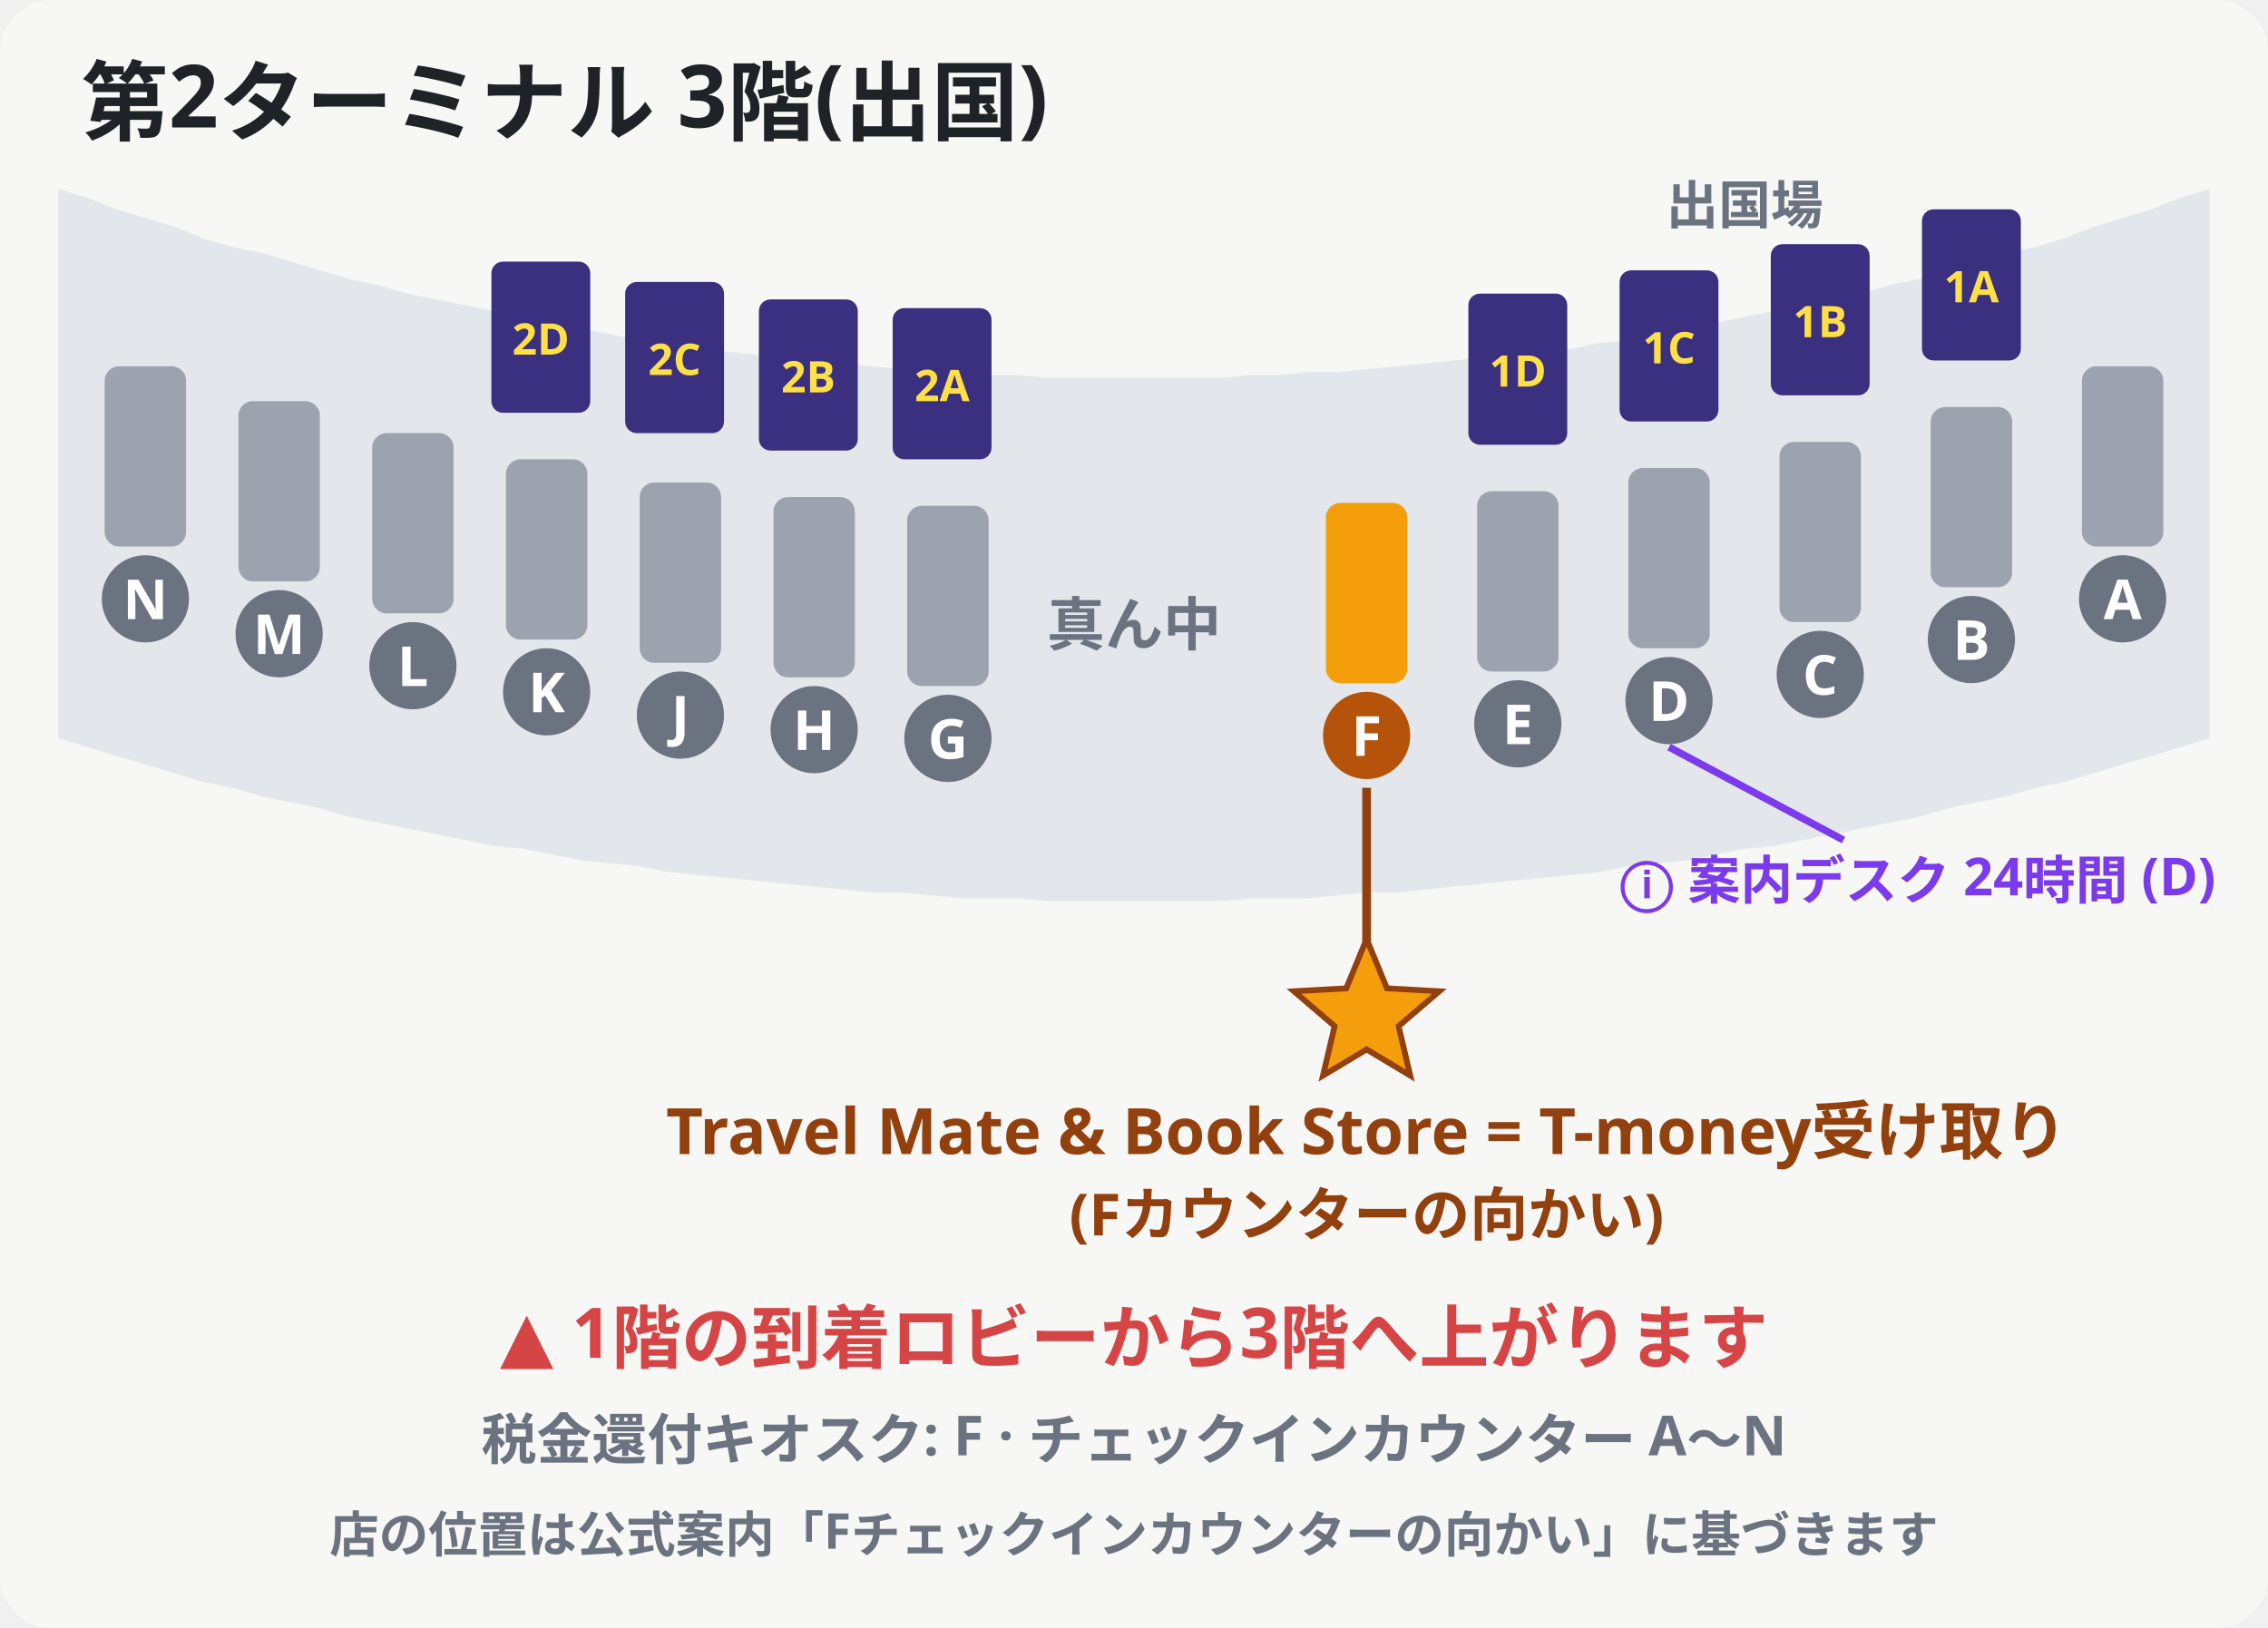
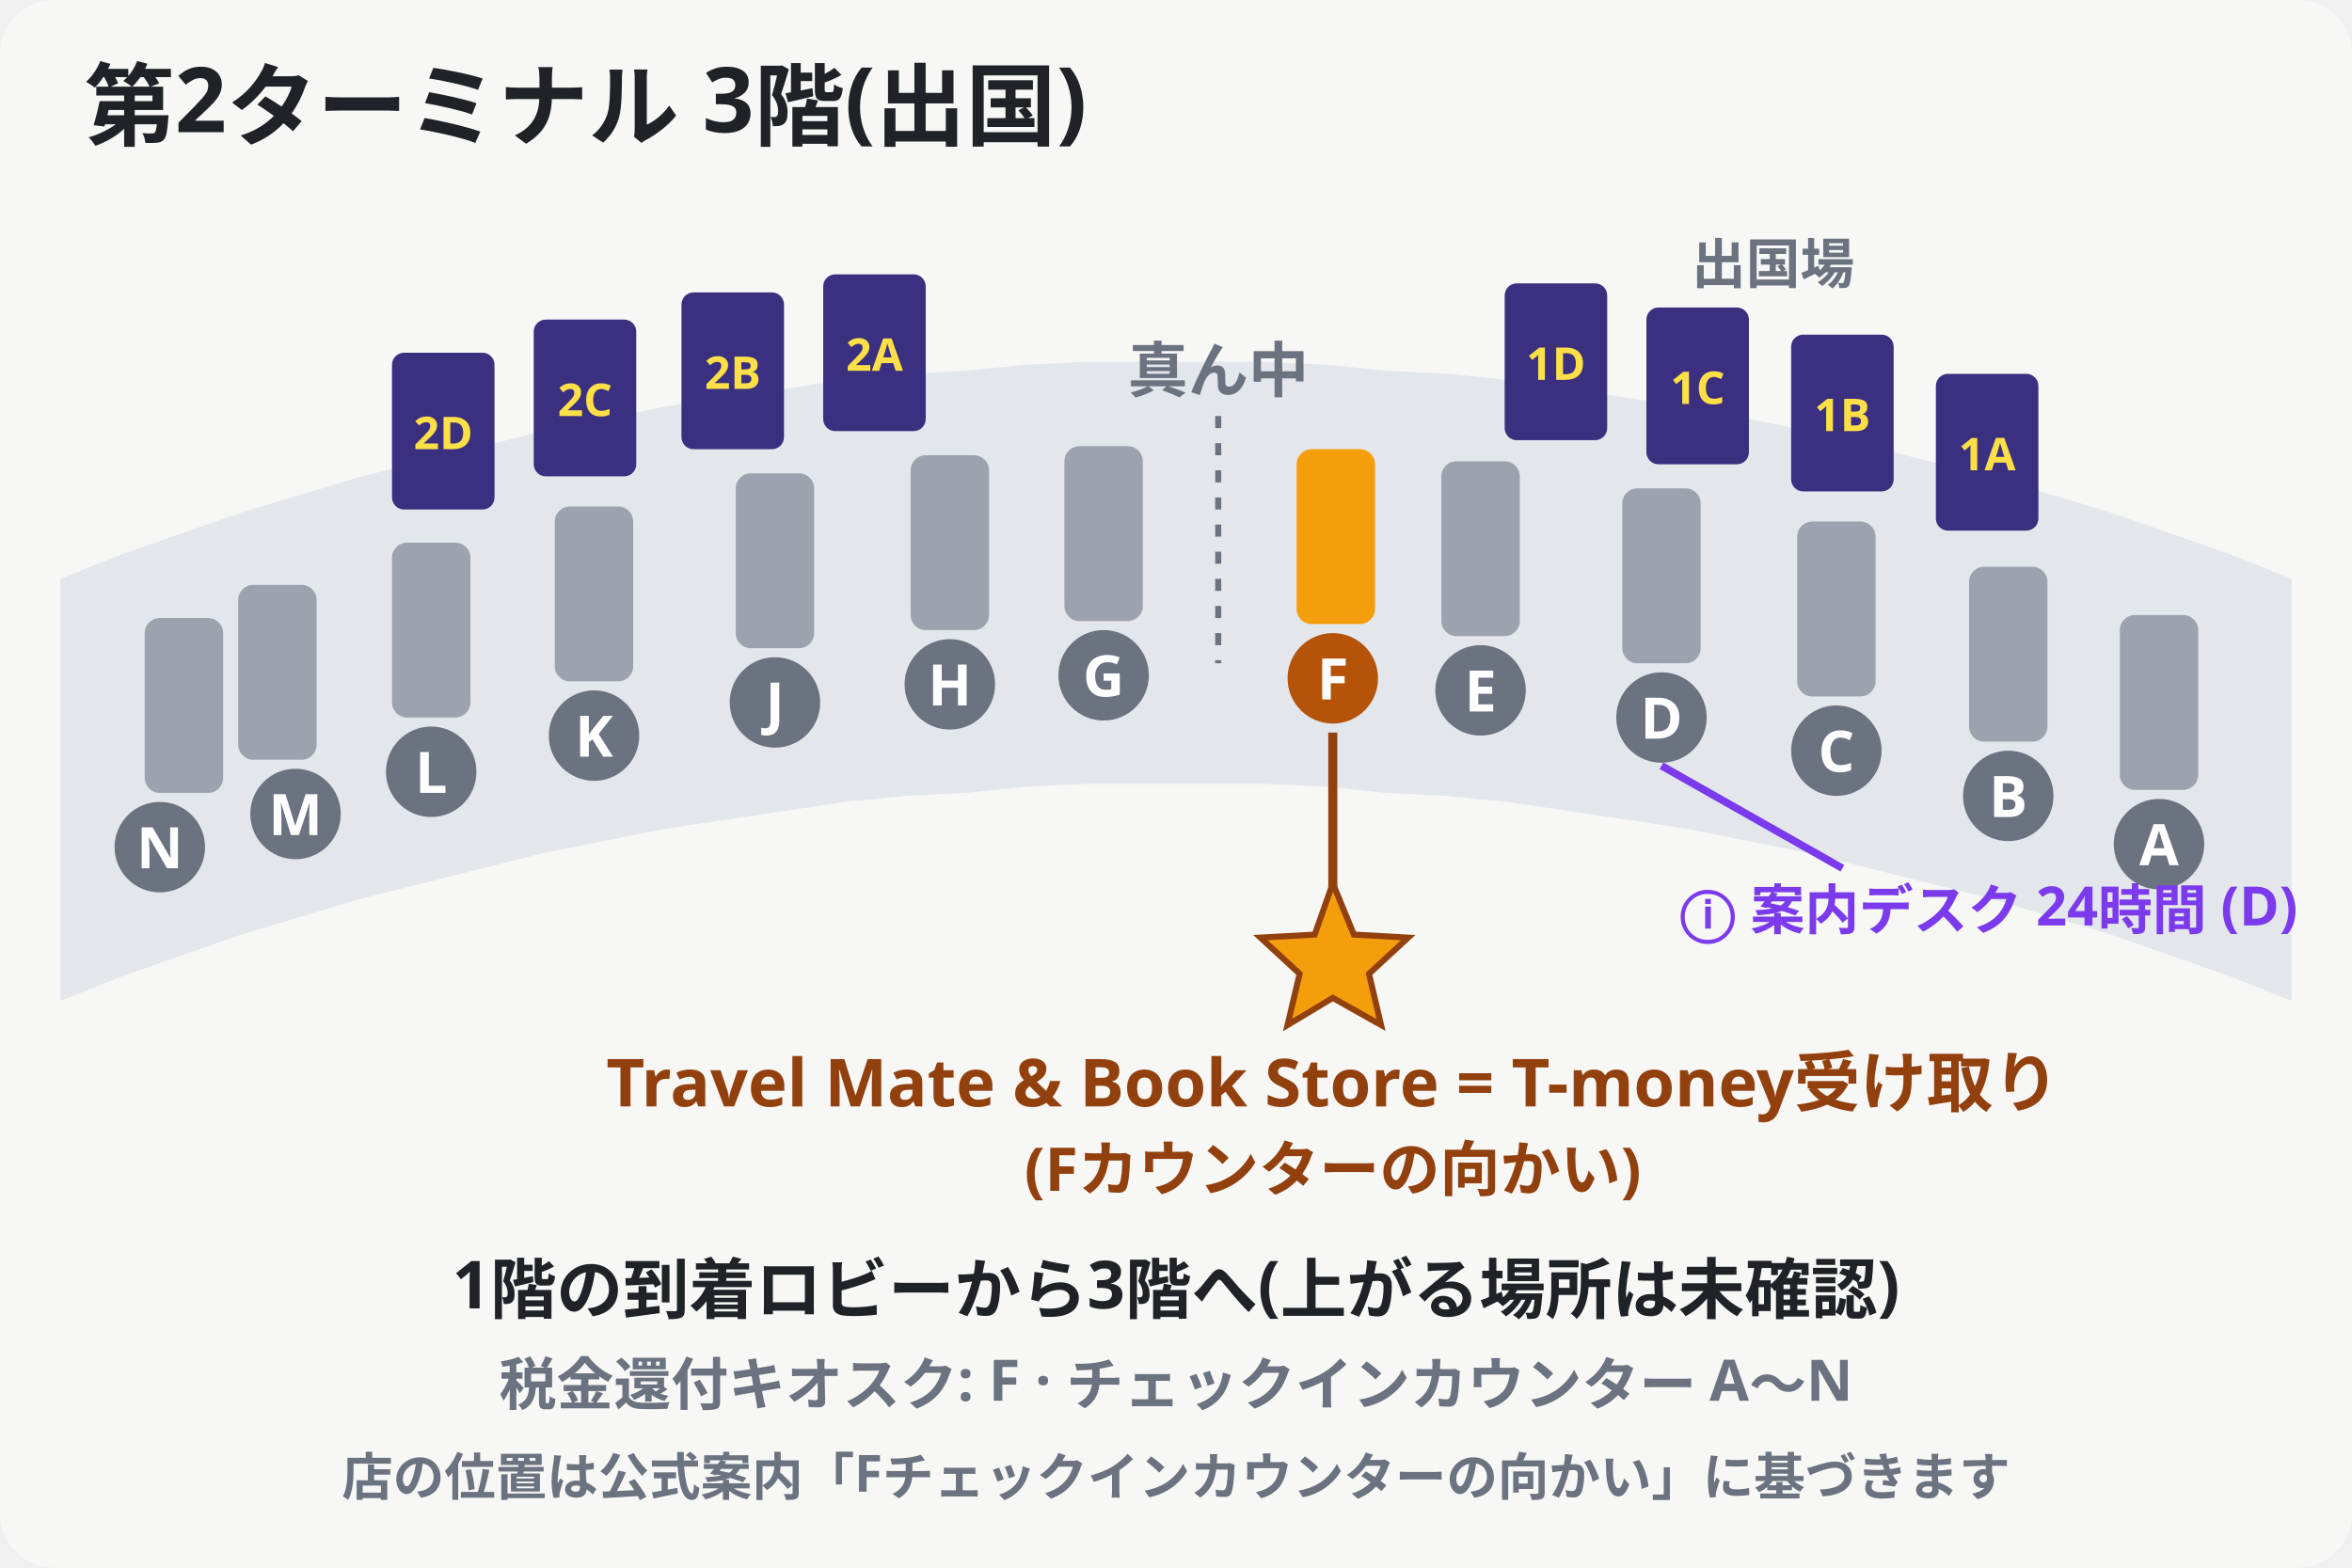
- <svg xmlns="http://www.w3.org/2000/svg" viewBox="0 0 780 560" role="img" aria-label="第2ターミナル 3階(出国): Travel Mate &amp; Book Store = T-money受け取り">
-   <rect width="780" height="560" rx="18" fill="#f7f7f5" />
+ <svg xmlns="http://www.w3.org/2000/svg" viewBox="0 0 780 520" role="img" aria-label="第2ターミナル 3階(出国): Travel Mate &amp; Book Store = T-money受け取り">
+   <rect width="780" height="520" rx="18" fill="#f7f7f5" />
  <text x="28" y="46" font-size="30" font-weight="700" fill="#1f2328" text-anchor="start" font-family="Pretendard,Noto Sans KR,Noto Sans JP,Noto Sans TC,system-ui,sans-serif">第2ターミナル 3階(出国)</text>
-   <path d="M20,254 L30,257 L40,260 L50,263 L60,266 L70,269 L80,271 L90,274 L100,276 L110,278 L120,281 L130,283 L140,285 L150,287 L160,289 L170,291 L180,292 L190,294 L200,296 L210,297 L220,298 L230,300 L240,301 L250,302 L260,303 L270,304 L280,305 L290,306 L300,307 L310,307 L320,308 L330,309 L340,309 L350,309 L360,310 L370,310 L380,310 L390,310 L400,310 L410,310 L420,310 L430,309 L440,309 L450,309 L460,308 L470,307 L480,307 L490,306 L500,305 L510,304 L520,303 L530,302 L540,301 L550,300 L560,298 L570,297 L580,296 L590,294 L600,292 L610,291 L620,289 L630,287 L640,285 L650,283 L660,281 L670,278 L680,276 L690,274 L700,271 L710,269 L720,266 L730,263 L740,260 L750,257 L760,254 L760,65 L750,68 L740,72 L730,75 L720,78 L710,82 L700,85 L690,87 L680,90 L670,93 L660,96 L650,98 L640,101 L630,103 L620,105 L610,107 L600,109 L590,111 L580,113 L570,115 L560,117 L550,118 L540,120 L530,121 L520,122 L510,123 L500,124 L490,125 L480,126 L470,127 L460,128 L450,128 L440,129 L430,129 L420,130 L410,130 L400,130 L390,130 L380,130 L370,130 L360,130 L350,129 L340,129 L330,128 L320,128 L310,127 L300,126 L290,125 L280,124 L270,123 L260,122 L250,121 L240,120 L230,118 L220,117 L210,115 L200,113 L190,111 L180,109 L170,107 L160,105 L150,103 L140,101 L130,98 L120,96 L110,93 L100,90 L90,87 L80,85 L70,82 L60,78 L50,75 L40,72 L30,68 L20,65Z" fill="#e3e6eb" />
-   <rect x="36" y="126" width="28" height="62" rx="5" fill="#9ca3af" />
-   <circle cx="50" cy="206" r="15" fill="#6b7280" />
-   <text x="50" y="213" font-size="19" font-weight="700" fill="#fff" text-anchor="middle" font-family="Pretendard,Noto Sans KR,Noto Sans JP,Noto Sans TC,system-ui,sans-serif">N</text>
-   <rect x="82" y="138" width="28" height="62" rx="5" fill="#9ca3af" />
-   <circle cx="96" cy="218" r="15" fill="#6b7280" />
-   <text x="96" y="225" font-size="19" font-weight="700" fill="#fff" text-anchor="middle" font-family="Pretendard,Noto Sans KR,Noto Sans JP,Noto Sans TC,system-ui,sans-serif">M</text>
-   <rect x="128" y="149" width="28" height="62" rx="5" fill="#9ca3af" />
-   <circle cx="142" cy="229" r="15" fill="#6b7280" />
-   <text x="142" y="236" font-size="19" font-weight="700" fill="#fff" text-anchor="middle" font-family="Pretendard,Noto Sans KR,Noto Sans JP,Noto Sans TC,system-ui,sans-serif">L</text>
-   <rect x="174" y="158" width="28" height="62" rx="5" fill="#9ca3af" />
-   <circle cx="188" cy="238" r="15" fill="#6b7280" />
-   <text x="188" y="245" font-size="19" font-weight="700" fill="#fff" text-anchor="middle" font-family="Pretendard,Noto Sans KR,Noto Sans JP,Noto Sans TC,system-ui,sans-serif">K</text>
-   <rect x="220" y="166" width="28" height="62" rx="5" fill="#9ca3af" />
-   <circle cx="234" cy="246" r="15" fill="#6b7280" />
-   <text x="234" y="253" font-size="19" font-weight="700" fill="#fff" text-anchor="middle" font-family="Pretendard,Noto Sans KR,Noto Sans JP,Noto Sans TC,system-ui,sans-serif">J</text>
-   <rect x="266" y="171" width="28" height="62" rx="5" fill="#9ca3af" />
-   <circle cx="280" cy="251" r="15" fill="#6b7280" />
-   <text x="280" y="258" font-size="19" font-weight="700" fill="#fff" text-anchor="middle" font-family="Pretendard,Noto Sans KR,Noto Sans JP,Noto Sans TC,system-ui,sans-serif">H</text>
-   <rect x="312" y="174" width="28" height="62" rx="5" fill="#9ca3af" />
-   <circle cx="326" cy="254" r="15" fill="#6b7280" />
-   <text x="326" y="261" font-size="19" font-weight="700" fill="#fff" text-anchor="middle" font-family="Pretendard,Noto Sans KR,Noto Sans JP,Noto Sans TC,system-ui,sans-serif">G</text>
-   <rect x="456" y="173" width="28" height="62" rx="5" fill="#f59e0b" />
-   <circle cx="470" cy="253" r="15" fill="#b45309" />
-   <text x="470" y="260" font-size="19" font-weight="700" fill="#fff" text-anchor="middle" font-family="Pretendard,Noto Sans KR,Noto Sans JP,Noto Sans TC,system-ui,sans-serif">F</text>
-   <rect x="508" y="169" width="28" height="62" rx="5" fill="#9ca3af" />
-   <circle cx="522" cy="249" r="15" fill="#6b7280" />
-   <text x="522" y="256" font-size="19" font-weight="700" fill="#fff" text-anchor="middle" font-family="Pretendard,Noto Sans KR,Noto Sans JP,Noto Sans TC,system-ui,sans-serif">E</text>
-   <rect x="560" y="161" width="28" height="62" rx="5" fill="#9ca3af" />
-   <circle cx="574" cy="241" r="15" fill="#6b7280" />
-   <text x="574" y="248" font-size="19" font-weight="700" fill="#fff" text-anchor="middle" font-family="Pretendard,Noto Sans KR,Noto Sans JP,Noto Sans TC,system-ui,sans-serif">D</text>
-   <rect x="612" y="152" width="28" height="62" rx="5" fill="#9ca3af" />
-   <circle cx="626" cy="232" r="15" fill="#6b7280" />
-   <text x="626" y="239" font-size="19" font-weight="700" fill="#fff" text-anchor="middle" font-family="Pretendard,Noto Sans KR,Noto Sans JP,Noto Sans TC,system-ui,sans-serif">C</text>
-   <rect x="664" y="140" width="28" height="62" rx="5" fill="#9ca3af" />
-   <circle cx="678" cy="220" r="15" fill="#6b7280" />
-   <text x="678" y="227" font-size="19" font-weight="700" fill="#fff" text-anchor="middle" font-family="Pretendard,Noto Sans KR,Noto Sans JP,Noto Sans TC,system-ui,sans-serif">B</text>
-   <rect x="716" y="126" width="28" height="62" rx="5" fill="#9ca3af" />
-   <circle cx="730" cy="206" r="15" fill="#6b7280" />
-   <text x="730" y="213" font-size="19" font-weight="700" fill="#fff" text-anchor="middle" font-family="Pretendard,Noto Sans KR,Noto Sans JP,Noto Sans TC,system-ui,sans-serif">A</text>
-   <text x="390" y="222" font-size="20" font-weight="700" fill="#6b7280" text-anchor="middle" font-family="Pretendard,Noto Sans KR,Noto Sans JP,Noto Sans TC,system-ui,sans-serif">真ん中</text>
-   <rect x="169" y="90" width="34" height="52" rx="4" fill="#3b2f80" />
-   <text x="186" y="122" font-size="15" font-weight="700" fill="#fde047" text-anchor="middle" font-family="Pretendard,Noto Sans KR,Noto Sans JP,Noto Sans TC,system-ui,sans-serif">2D</text>
-   <rect x="215" y="97" width="34" height="52" rx="4" fill="#3b2f80" />
-   <text x="232" y="129" font-size="15" font-weight="700" fill="#fde047" text-anchor="middle" font-family="Pretendard,Noto Sans KR,Noto Sans JP,Noto Sans TC,system-ui,sans-serif">2C</text>
-   <rect x="261" y="103" width="34" height="52" rx="4" fill="#3b2f80" />
-   <text x="278" y="135" font-size="15" font-weight="700" fill="#fde047" text-anchor="middle" font-family="Pretendard,Noto Sans KR,Noto Sans JP,Noto Sans TC,system-ui,sans-serif">2B</text>
-   <rect x="307" y="106" width="34" height="52" rx="4" fill="#3b2f80" />
-   <text x="324" y="138" font-size="15" font-weight="700" fill="#fde047" text-anchor="middle" font-family="Pretendard,Noto Sans KR,Noto Sans JP,Noto Sans TC,system-ui,sans-serif">2A</text>
-   <rect x="505" y="101" width="34" height="52" rx="4" fill="#3b2f80" />
-   <text x="522" y="133" font-size="15" font-weight="700" fill="#fde047" text-anchor="middle" font-family="Pretendard,Noto Sans KR,Noto Sans JP,Noto Sans TC,system-ui,sans-serif">1D</text>
-   <rect x="557" y="93" width="34" height="52" rx="4" fill="#3b2f80" />
-   <text x="574" y="125" font-size="15" font-weight="700" fill="#fde047" text-anchor="middle" font-family="Pretendard,Noto Sans KR,Noto Sans JP,Noto Sans TC,system-ui,sans-serif">1C</text>
-   <rect x="609" y="84" width="34" height="52" rx="4" fill="#3b2f80" />
-   <text x="626" y="116" font-size="15" font-weight="700" fill="#fde047" text-anchor="middle" font-family="Pretendard,Noto Sans KR,Noto Sans JP,Noto Sans TC,system-ui,sans-serif">1B</text>
-   <rect x="661" y="72" width="34" height="52" rx="4" fill="#3b2f80" />
-   <text x="678" y="104" font-size="15" font-weight="700" fill="#fde047" text-anchor="middle" font-family="Pretendard,Noto Sans KR,Noto Sans JP,Noto Sans TC,system-ui,sans-serif">1A</text>
-   <text x="600" y="77" font-size="18" font-weight="700" fill="#6b7280" text-anchor="middle" font-family="Pretendard,Noto Sans KR,Noto Sans JP,Noto Sans TC,system-ui,sans-serif">出国場</text>
-   <line x1="470" y1="271" x2="470" y2="329" stroke="#92400e" stroke-width="3" />
-   <polygon points="470,323 477,340 495,341 481,353 485,370 470,361 455,370 459,353 445,341 463,340" fill="#f59e0b" stroke="#92400e" stroke-width="2" />
-   <text x="470" y="397" font-size="22" font-weight="800" fill="#92400e" text-anchor="middle" font-family="Pretendard,Noto Sans KR,Noto Sans JP,Noto Sans TC,system-ui,sans-serif">Travel Mate &amp; Book Store = T-money受け取り</text>
-   <text x="470" y="425" font-size="20" font-weight="700" fill="#92400e" text-anchor="middle" font-family="Pretendard,Noto Sans KR,Noto Sans JP,Noto Sans TC,system-ui,sans-serif">(Fカウンターの向かい)</text>
-   <line x1="574" y1="257" x2="634" y2="289" stroke="#7c3aed" stroke-width="2.5" />
-   <text x="762" y="309" font-size="18" font-weight="700" fill="#7c3aed" text-anchor="end" font-family="Pretendard,Noto Sans KR,Noto Sans JP,Noto Sans TC,system-ui,sans-serif">ⓘ 案内デスク 24時間 (D)</text>
-   <text x="390" y="468" font-size="24" font-weight="700" fill="#d64545" text-anchor="middle" font-family="Pretendard,Noto Sans KR,Noto Sans JP,Noto Sans TC,system-ui,sans-serif">▲ 1階の到着ロビーから3階へ上がります</text>
-   <text x="390" y="502" font-size="19" font-weight="700" fill="#6b7280" text-anchor="middle" font-family="Pretendard,Noto Sans KR,Noto Sans JP,Noto Sans TC,system-ui,sans-serif">税金還付キオスク: F · チェックインカウンター A〜N</text>
-   <text x="390" y="534" font-size="17" font-weight="600" fill="#6b7280" text-anchor="middle" font-family="Pretendard,Noto Sans KR,Noto Sans JP,Noto Sans TC,system-ui,sans-serif">店の位置は公式案内「Fチェックインカウンターの向かい」に基づきます</text>
+   <path d="M20,192 L40,184 L60,177 L80,170 L100,164 L120,158 L140,153 L160,148 L180,143 L200,139 L220,135 L240,132 L260,129 L280,126 L300,124 L320,123 L340,121 L360,120 L380,120 L400,120 L420,120 L440,121 L460,123 L480,124 L500,126 L520,129 L540,132 L560,135 L580,139 L600,143 L620,148 L640,153 L660,158 L680,164 L700,170 L720,177 L740,184 L760,192 L760,332 L740,324 L720,317 L700,310 L680,304 L660,298 L640,293 L620,288 L600,283 L580,279 L560,275 L540,272 L520,269 L500,266 L480,264 L460,263 L440,261 L420,260 L400,260 L380,260 L360,260 L340,261 L320,263 L300,264 L280,266 L260,269 L240,272 L220,275 L200,279 L180,283 L160,288 L140,293 L120,298 L100,304 L80,310 L60,317 L40,324 L20,332Z" fill="#e3e6eb" />
+   <rect x="48" y="205" width="26" height="58" rx="5" fill="#9ca3af" />
+   <circle cx="53" cy="281" r="15" fill="#6b7280" />
+   <text x="53" y="288" font-size="19" font-weight="700" fill="#fff" text-anchor="middle" font-family="Pretendard,Noto Sans KR,Noto Sans JP,Noto Sans TC,system-ui,sans-serif">N</text>
+   <rect x="79" y="194" width="26" height="58" rx="5" fill="#9ca3af" />
+   <circle cx="98" cy="270" r="15" fill="#6b7280" />
+   <text x="98" y="277" font-size="19" font-weight="700" fill="#fff" text-anchor="middle" font-family="Pretendard,Noto Sans KR,Noto Sans JP,Noto Sans TC,system-ui,sans-serif">M</text>
+   <rect x="130" y="180" width="26" height="58" rx="5" fill="#9ca3af" />
+   <circle cx="143" cy="256" r="15" fill="#6b7280" />
+   <text x="143" y="263" font-size="19" font-weight="700" fill="#fff" text-anchor="middle" font-family="Pretendard,Noto Sans KR,Noto Sans JP,Noto Sans TC,system-ui,sans-serif">L</text>
+   <rect x="184" y="168" width="26" height="58" rx="5" fill="#9ca3af" />
+   <circle cx="197" cy="244" r="15" fill="#6b7280" />
+   <text x="197" y="251" font-size="19" font-weight="700" fill="#fff" text-anchor="middle" font-family="Pretendard,Noto Sans KR,Noto Sans JP,Noto Sans TC,system-ui,sans-serif">K</text>
+   <rect x="244" y="157" width="26" height="58" rx="5" fill="#9ca3af" />
+   <circle cx="257" cy="233" r="15" fill="#6b7280" />
+   <text x="257" y="240" font-size="19" font-weight="700" fill="#fff" text-anchor="middle" font-family="Pretendard,Noto Sans KR,Noto Sans JP,Noto Sans TC,system-ui,sans-serif">J</text>
+   <rect x="302" y="151" width="26" height="58" rx="5" fill="#9ca3af" />
+   <circle cx="315" cy="227" r="15" fill="#6b7280" />
+   <text x="315" y="234" font-size="19" font-weight="700" fill="#fff" text-anchor="middle" font-family="Pretendard,Noto Sans KR,Noto Sans JP,Noto Sans TC,system-ui,sans-serif">H</text>
+   <rect x="353" y="148" width="26" height="58" rx="5" fill="#9ca3af" />
+   <circle cx="366" cy="224" r="15" fill="#6b7280" />
+   <text x="366" y="231" font-size="19" font-weight="700" fill="#fff" text-anchor="middle" font-family="Pretendard,Noto Sans KR,Noto Sans JP,Noto Sans TC,system-ui,sans-serif">G</text>
+   <rect x="430" y="149" width="26" height="58" rx="5" fill="#f59e0b" />
+   <circle cx="442" cy="225" r="15" fill="#b45309" />
+   <text x="442" y="232" font-size="19" font-weight="700" fill="#fff" text-anchor="middle" font-family="Pretendard,Noto Sans KR,Noto Sans JP,Noto Sans TC,system-ui,sans-serif">F</text>
+   <rect x="478" y="153" width="26" height="58" rx="5" fill="#9ca3af" />
+   <circle cx="491" cy="229" r="15" fill="#6b7280" />
+   <text x="491" y="236" font-size="19" font-weight="700" fill="#fff" text-anchor="middle" font-family="Pretendard,Noto Sans KR,Noto Sans JP,Noto Sans TC,system-ui,sans-serif">E</text>
+   <rect x="538" y="162" width="26" height="58" rx="5" fill="#9ca3af" />
+   <circle cx="551" cy="238" r="15" fill="#6b7280" />
+   <text x="551" y="245" font-size="19" font-weight="700" fill="#fff" text-anchor="middle" font-family="Pretendard,Noto Sans KR,Noto Sans JP,Noto Sans TC,system-ui,sans-serif">D</text>
+   <rect x="596" y="173" width="26" height="58" rx="5" fill="#9ca3af" />
+   <circle cx="609" cy="249" r="15" fill="#6b7280" />
+   <text x="609" y="256" font-size="19" font-weight="700" fill="#fff" text-anchor="middle" font-family="Pretendard,Noto Sans KR,Noto Sans JP,Noto Sans TC,system-ui,sans-serif">C</text>
+   <rect x="653" y="188" width="26" height="58" rx="5" fill="#9ca3af" />
+   <circle cx="666" cy="264" r="15" fill="#6b7280" />
+   <text x="666" y="271" font-size="19" font-weight="700" fill="#fff" text-anchor="middle" font-family="Pretendard,Noto Sans KR,Noto Sans JP,Noto Sans TC,system-ui,sans-serif">B</text>
+   <rect x="703" y="204" width="26" height="58" rx="5" fill="#9ca3af" />
+   <circle cx="716" cy="280" r="15" fill="#6b7280" />
+   <text x="716" y="287" font-size="19" font-weight="700" fill="#fff" text-anchor="middle" font-family="Pretendard,Noto Sans KR,Noto Sans JP,Noto Sans TC,system-ui,sans-serif">A</text>
+   <text x="404" y="130" font-size="20" font-weight="700" fill="#6b7280" text-anchor="middle" font-family="Pretendard,Noto Sans KR,Noto Sans JP,Noto Sans TC,system-ui,sans-serif">真ん中</text>
+   <path d="M404,138 L404,220" stroke="#6b7280" stroke-width="2" stroke-dasharray="4 5" />
+   <rect x="130" y="117" width="34" height="52" rx="4" fill="#3b2f80" />
+   <text x="147" y="149" font-size="15" font-weight="700" fill="#fde047" text-anchor="middle" font-family="Pretendard,Noto Sans KR,Noto Sans JP,Noto Sans TC,system-ui,sans-serif">2D</text>
+   <rect x="177" y="106" width="34" height="52" rx="4" fill="#3b2f80" />
+   <text x="194" y="138" font-size="15" font-weight="700" fill="#fde047" text-anchor="middle" font-family="Pretendard,Noto Sans KR,Noto Sans JP,Noto Sans TC,system-ui,sans-serif">2C</text>
+   <rect x="226" y="97" width="34" height="52" rx="4" fill="#3b2f80" />
+   <text x="243" y="129" font-size="15" font-weight="700" fill="#fde047" text-anchor="middle" font-family="Pretendard,Noto Sans KR,Noto Sans JP,Noto Sans TC,system-ui,sans-serif">2B</text>
+   <rect x="273" y="91" width="34" height="52" rx="4" fill="#3b2f80" />
+   <text x="290" y="123" font-size="15" font-weight="700" fill="#fde047" text-anchor="middle" font-family="Pretendard,Noto Sans KR,Noto Sans JP,Noto Sans TC,system-ui,sans-serif">2A</text>
+   <rect x="499" y="94" width="34" height="52" rx="4" fill="#3b2f80" />
+   <text x="516" y="126" font-size="15" font-weight="700" fill="#fde047" text-anchor="middle" font-family="Pretendard,Noto Sans KR,Noto Sans JP,Noto Sans TC,system-ui,sans-serif">1D</text>
+   <rect x="546" y="102" width="34" height="52" rx="4" fill="#3b2f80" />
+   <text x="563" y="134" font-size="15" font-weight="700" fill="#fde047" text-anchor="middle" font-family="Pretendard,Noto Sans KR,Noto Sans JP,Noto Sans TC,system-ui,sans-serif">1C</text>
+   <rect x="594" y="111" width="34" height="52" rx="4" fill="#3b2f80" />
+   <text x="611" y="143" font-size="15" font-weight="700" fill="#fde047" text-anchor="middle" font-family="Pretendard,Noto Sans KR,Noto Sans JP,Noto Sans TC,system-ui,sans-serif">1B</text>
+   <rect x="642" y="124" width="34" height="52" rx="4" fill="#3b2f80" />
+   <text x="659" y="156" font-size="15" font-weight="700" fill="#fde047" text-anchor="middle" font-family="Pretendard,Noto Sans KR,Noto Sans JP,Noto Sans TC,system-ui,sans-serif">1A</text>
+   <text x="588" y="94" font-size="18" font-weight="700" fill="#6b7280" text-anchor="middle" font-family="Pretendard,Noto Sans KR,Noto Sans JP,Noto Sans TC,system-ui,sans-serif">出国場</text>
+   <line x1="442" y1="243" x2="442" y2="299" stroke="#92400e" stroke-width="3" />
+   <polygon points="442,293 449,310 467,311 454,323 458,340 442,331 427,340 431,323 418,311 436,310" fill="#f59e0b" stroke="#92400e" stroke-width="2" />
+   <text x="442" y="367" font-size="22" font-weight="800" fill="#92400e" text-anchor="middle" font-family="Pretendard,Noto Sans KR,Noto Sans JP,Noto Sans TC,system-ui,sans-serif">Travel Mate &amp; Book Store = T-money受け取り</text>
+   <text x="442" y="395" font-size="20" font-weight="700" fill="#92400e" text-anchor="middle" font-family="Pretendard,Noto Sans KR,Noto Sans JP,Noto Sans TC,system-ui,sans-serif">(Fカウンターの向かい)</text>
+   <line x1="551" y1="254" x2="611" y2="288" stroke="#7c3aed" stroke-width="2.5" />
+   <text x="762" y="308" font-size="18" font-weight="700" fill="#7c3aed" text-anchor="end" font-family="Pretendard,Noto Sans KR,Noto Sans JP,Noto Sans TC,system-ui,sans-serif">ⓘ 案内デスク 24時間 (D)</text>
+   <text x="390" y="434" font-size="22" font-weight="700" fill="#1f2328" text-anchor="middle" font-family="Pretendard,Noto Sans KR,Noto Sans JP,Noto Sans TC,system-ui,sans-serif">1階の到着ロビーから3階へ(上がる場所は未確認)</text>
+   <text x="390" y="466" font-size="19" font-weight="700" fill="#6b7280" text-anchor="middle" font-family="Pretendard,Noto Sans KR,Noto Sans JP,Noto Sans TC,system-ui,sans-serif">税金還付キオスク: F · チェックインカウンター A〜N</text>
+   <text x="390" y="496" font-size="17" font-weight="600" fill="#6b7280" text-anchor="middle" font-family="Pretendard,Noto Sans KR,Noto Sans JP,Noto Sans TC,system-ui,sans-serif">店の位置は公式案内「Fチェックインカウンターの向かい」に基づきます</text>
</svg>
